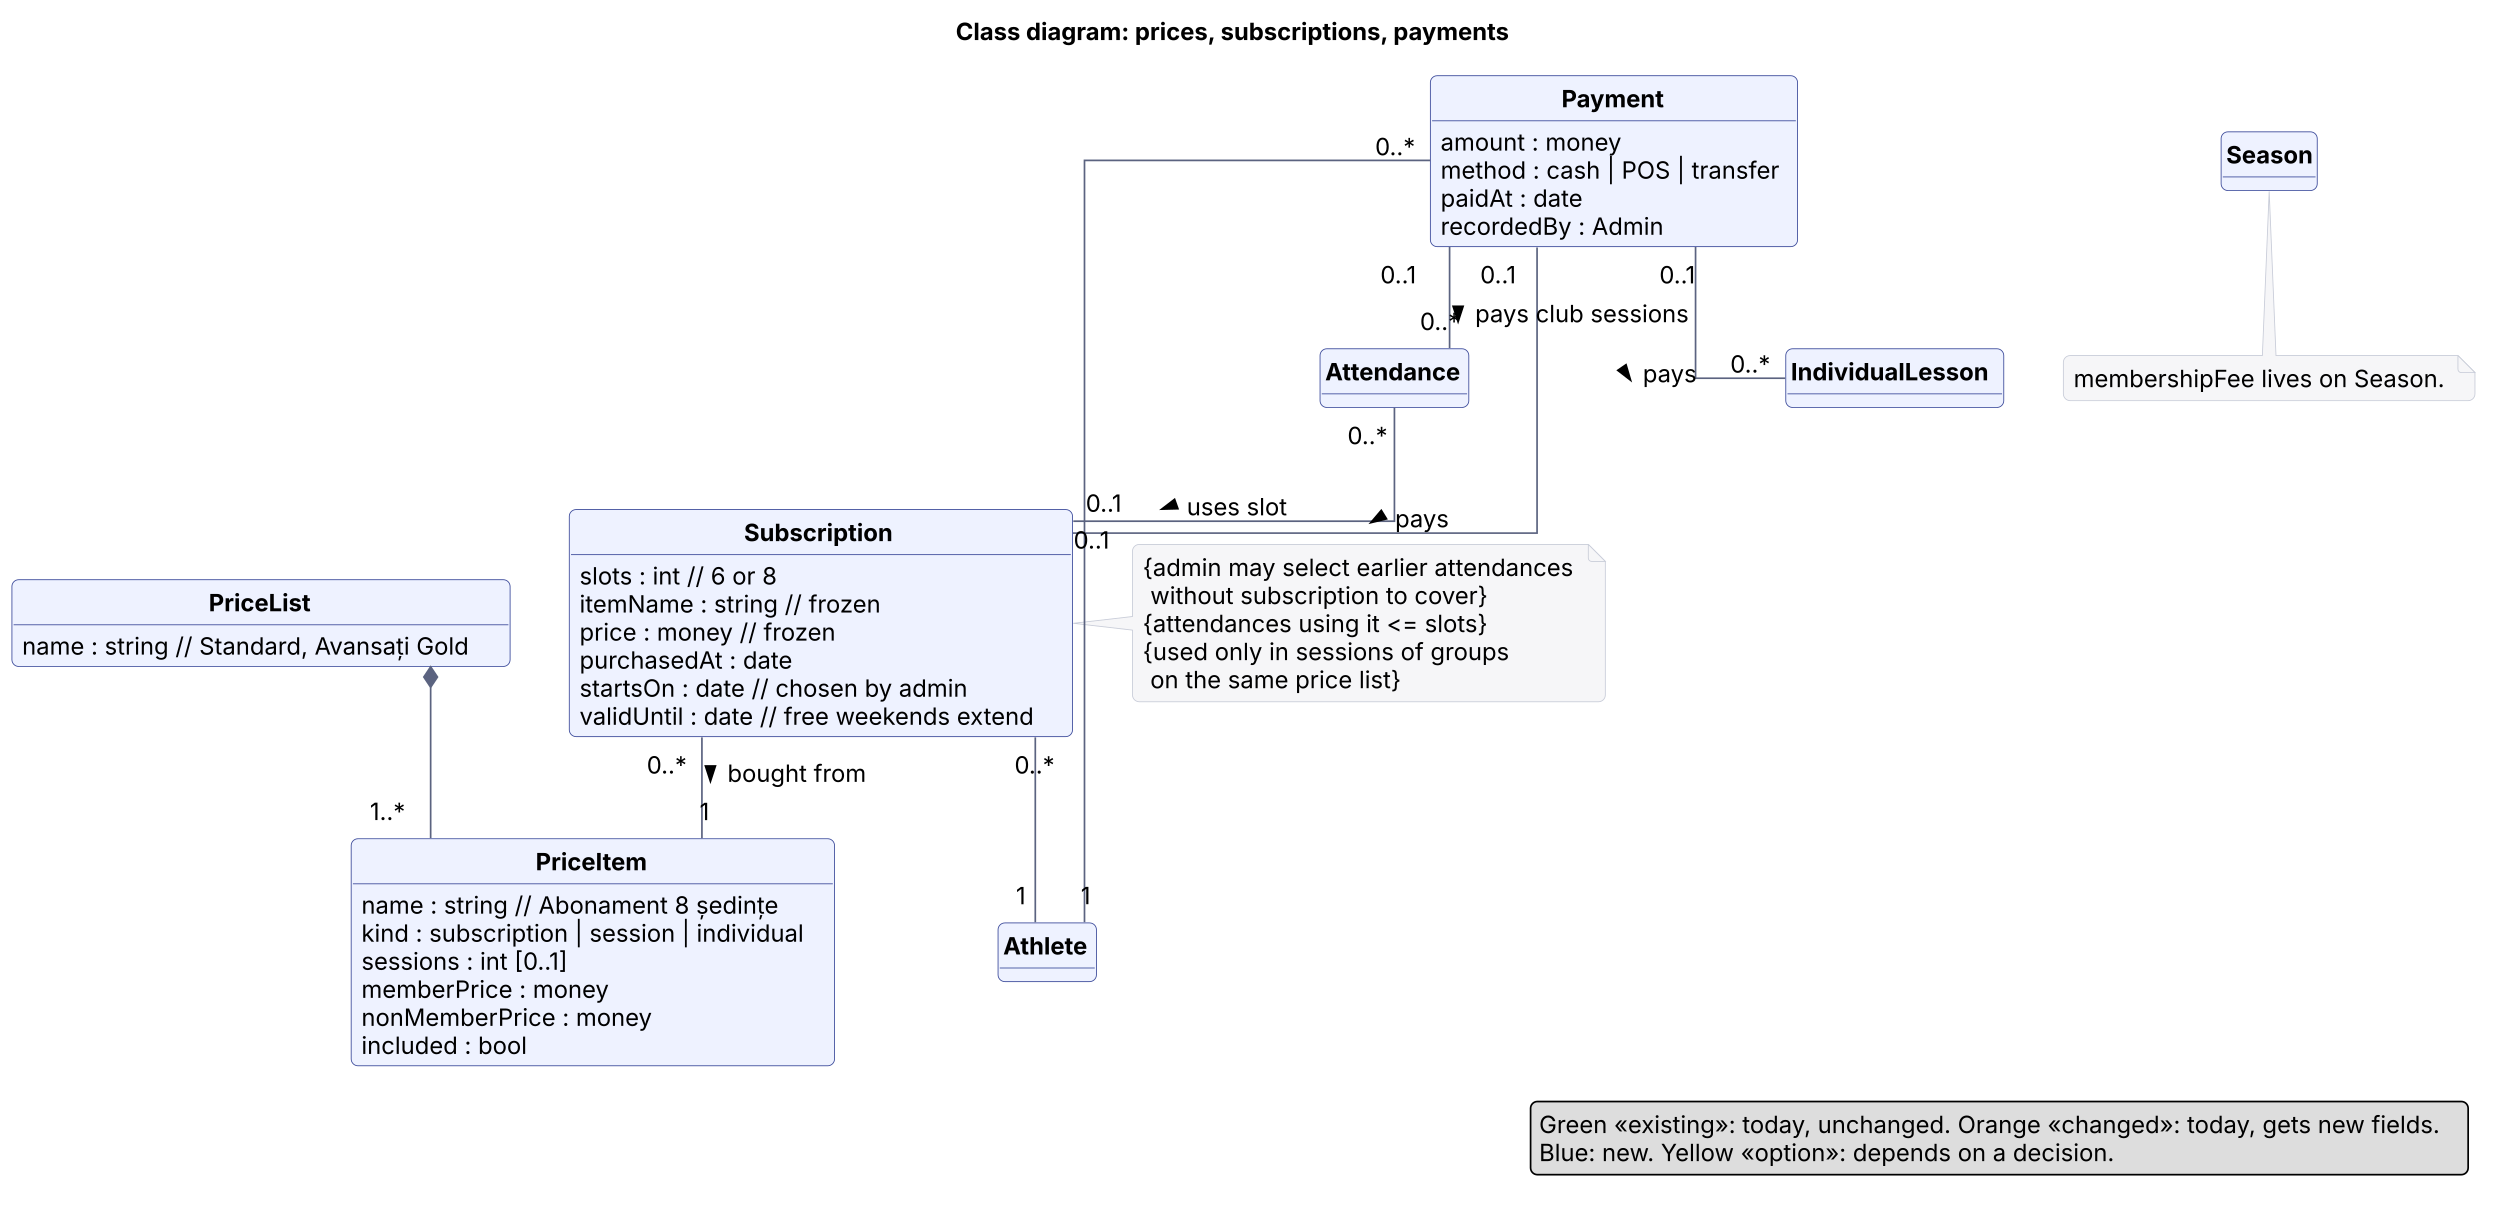
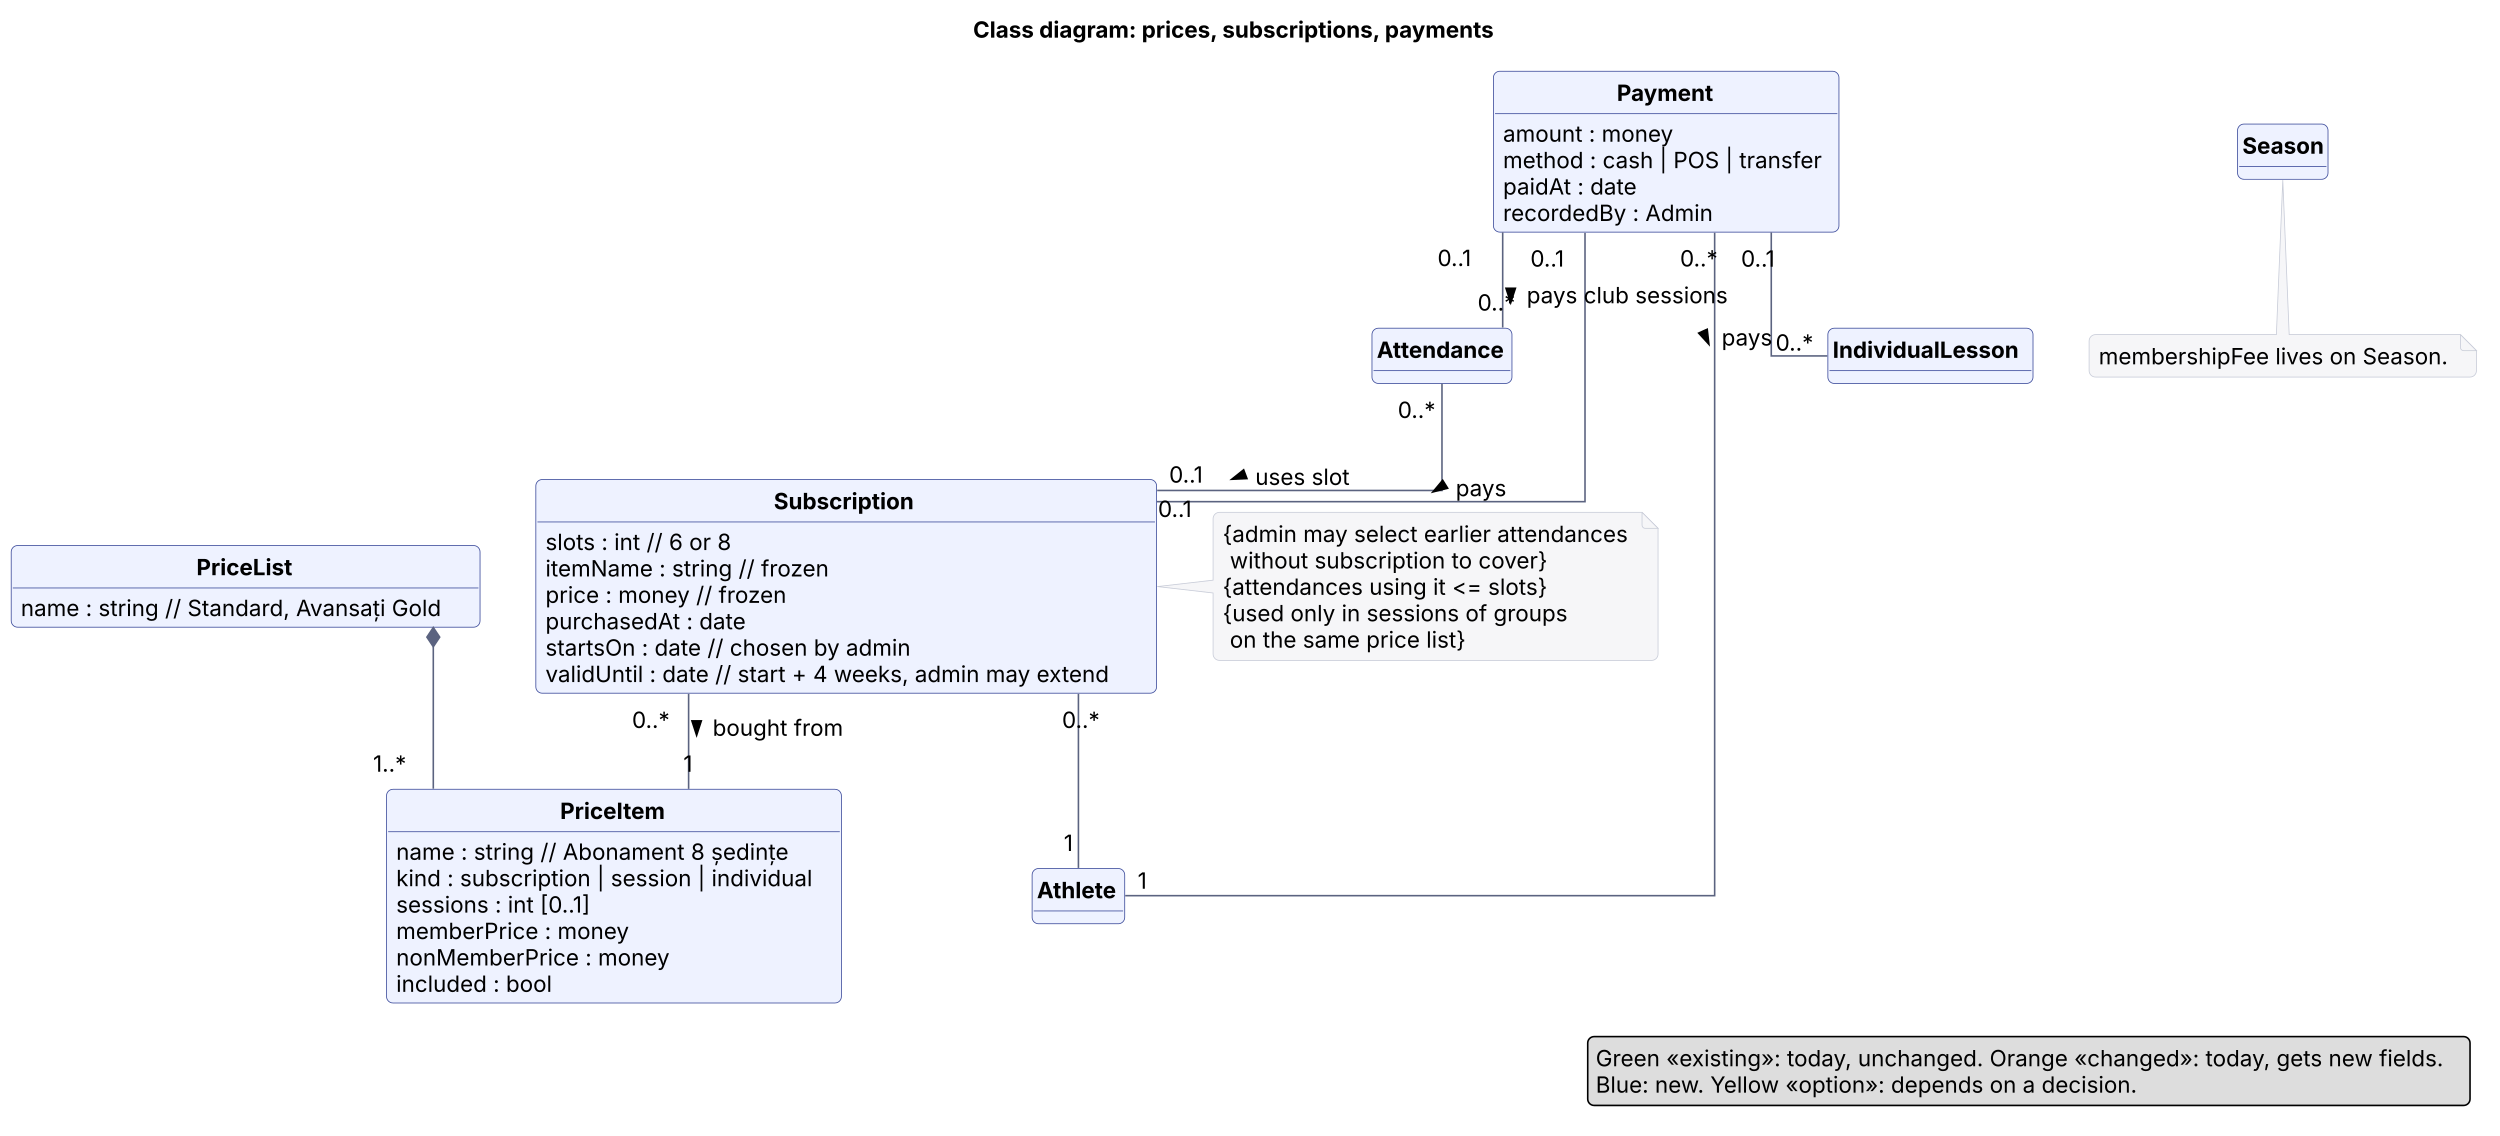
- <svg xmlns="http://www.w3.org/2000/svg" version="1.1" data-diagram-type="CLASS" style="width:1469px;height:709px;background:#FFFFFF;" width="1469px" height="709px" viewBox="0 0 1469 709" zoomAndPan="magnify" preserveAspectRatio="none" contentStyleType="text/css">
+ <svg xmlns="http://www.w3.org/2000/svg" version="1.1" data-diagram-type="CLASS" style="width:1561px;height:709px;background:#FFFFFF;" width="1561px" height="709px" viewBox="0 0 1561 709" zoomAndPan="magnify" preserveAspectRatio="none" contentStyleType="text/css">
  <defs />
  <g font-family="sans-serif" lengthAdjust="spacing">
    <g class="title" data-source-line="2">
-       <text x="561.589" y="23.535" fill="#000" font-size="14" textLength="339.11" font-weight="700" font-family="Inter">Class diagram: prices, subscriptions, payments</text>
+       <text x="607.589" y="23.535" fill="#000" font-size="14" textLength="339.11" font-weight="700" font-family="Inter">Class diagram: prices, subscriptions, payments</text>
    </g>
    <g class="entity" data-qualified-name="PriceList" id="ent0001" data-source-line="5">
      <rect x="7" y="340.638" width="292.738" height="50.977" fill="#EEF2FF" style="stroke:#3B4A9A;stroke-width:0.5;" rx="4" ry="4" />
      <text x="122.648" y="359.173" fill="#000" font-size="14" textLength="61.441" font-weight="700" font-family="Inter">PriceList</text>
      <line x1="8" y1="367.127" x2="298.738" y2="367.127" style="stroke:#3B4A9A;stroke-width:0.5;" />
      <text x="13" y="384.662" fill="#000" font-size="14" textLength="280.738" font-family="Inter">name : string  // Standard, Avansați Gold</text>
    </g>
    <g class="entity" data-qualified-name="PriceItem" id="ent0002" data-source-line="8">
-       <rect x="206.36" y="492.838" width="284.009" height="133.418" fill="#EEF2FF" style="stroke:#3B4A9A;stroke-width:0.5;" rx="4" ry="4" />
-       <text x="314.738" y="511.373" fill="#000" font-size="14" textLength="67.252" font-weight="700" font-family="Inter">PriceItem</text>
-       <line x1="207.36" y1="519.327" x2="489.369" y2="519.327" style="stroke:#3B4A9A;stroke-width:0.5;" />
-       <text x="212.36" y="536.862" fill="#000" font-size="14" textLength="263.635" font-family="Inter">name : string  // Abonament 8 ședințe</text>
-       <text x="212.36" y="553.35" fill="#000" font-size="14" textLength="272.009" font-family="Inter">kind : subscription | session | individual</text>
-       <text x="212.36" y="569.838" fill="#000" font-size="14" textLength="129.042" font-family="Inter">sessions : int [0..1]</text>
-       <text x="212.36" y="586.327" fill="#000" font-size="14" textLength="147.526" font-family="Inter">memberPrice : money</text>
-       <text x="212.36" y="602.815" fill="#000" font-size="14" textLength="172.491" font-family="Inter">nonMemberPrice : money</text>
-       <text x="212.36" y="619.303" fill="#000" font-size="14" textLength="101.411" font-family="Inter">included : bool</text>
+       <rect x="241.36" y="492.838" width="284.009" height="133.418" fill="#EEF2FF" style="stroke:#3B4A9A;stroke-width:0.5;" rx="4" ry="4" />
+       <text x="349.738" y="511.373" fill="#000" font-size="14" textLength="67.252" font-weight="700" font-family="Inter">PriceItem</text>
+       <line x1="242.36" y1="519.327" x2="524.369" y2="519.327" style="stroke:#3B4A9A;stroke-width:0.5;" />
+       <text x="247.36" y="536.862" fill="#000" font-size="14" textLength="263.635" font-family="Inter">name : string  // Abonament 8 ședințe</text>
+       <text x="247.36" y="553.35" fill="#000" font-size="14" textLength="272.009" font-family="Inter">kind : subscription | session | individual</text>
+       <text x="247.36" y="569.838" fill="#000" font-size="14" textLength="129.042" font-family="Inter">sessions : int [0..1]</text>
+       <text x="247.36" y="586.327" fill="#000" font-size="14" textLength="147.526" font-family="Inter">memberPrice : money</text>
+       <text x="247.36" y="602.815" fill="#000" font-size="14" textLength="172.491" font-family="Inter">nonMemberPrice : money</text>
+       <text x="247.36" y="619.303" fill="#000" font-size="14" textLength="101.411" font-family="Inter">included : bool</text>
    </g>
    <g class="entity" data-qualified-name="Subscription" id="ent0003" data-source-line="16">
-       <rect x="334.52" y="299.418" width="295.705" height="133.418" fill="#EEF2FF" style="stroke:#3B4A9A;stroke-width:0.5;" rx="4" ry="4" />
-       <text x="437.177" y="317.953" fill="#000" font-size="14" textLength="90.392" font-weight="700" font-family="Inter">Subscription</text>
-       <line x1="335.52" y1="325.907" x2="629.225" y2="325.907" style="stroke:#3B4A9A;stroke-width:0.5;" />
-       <text x="340.52" y="343.442" fill="#000" font-size="14" textLength="132.282" font-family="Inter">slots : int  // 6 or 8</text>
-       <text x="340.52" y="359.93" fill="#000" font-size="14" textLength="193.915" font-family="Inter">itemName : string  // frozen</text>
-       <text x="340.52" y="376.418" fill="#000" font-size="14" textLength="164.281" font-family="Inter">price : money  // frozen</text>
-       <text x="340.52" y="392.907" fill="#000" font-size="14" textLength="128.331" font-family="Inter">purchasedAt : date</text>
-       <text x="340.52" y="409.395" fill="#000" font-size="14" textLength="244.029" font-family="Inter">startsOn : date  // chosen by admin</text>
-       <text x="340.52" y="425.883" fill="#000" font-size="14" textLength="283.705" font-family="Inter">validUntil : date  // free weekends extend</text>
+       <rect x="334.57" y="299.418" width="387.594" height="133.418" fill="#EEF2FF" style="stroke:#3B4A9A;stroke-width:0.5;" rx="4" ry="4" />
+       <text x="483.171" y="317.953" fill="#000" font-size="14" textLength="90.392" font-weight="700" font-family="Inter">Subscription</text>
+       <line x1="335.57" y1="325.907" x2="721.164" y2="325.907" style="stroke:#3B4A9A;stroke-width:0.5;" />
+       <text x="340.57" y="343.442" fill="#000" font-size="14" textLength="132.282" font-family="Inter">slots : int  // 6 or 8</text>
+       <text x="340.57" y="359.93" fill="#000" font-size="14" textLength="193.915" font-family="Inter">itemName : string  // frozen</text>
+       <text x="340.57" y="376.418" fill="#000" font-size="14" textLength="164.281" font-family="Inter">price : money  // frozen</text>
+       <text x="340.57" y="392.907" fill="#000" font-size="14" textLength="128.331" font-family="Inter">purchasedAt : date</text>
+       <text x="340.57" y="409.395" fill="#000" font-size="14" textLength="244.029" font-family="Inter">startsOn : date  // chosen by admin</text>
+       <text x="340.57" y="425.883" fill="#000" font-size="14" textLength="375.594" font-family="Inter">validUntil : date  // start + 4 weeks, admin may extend</text>
    </g>
    <g class="entity" data-qualified-name="Payment" id="ent0004" data-source-line="24">
-       <rect x="840.49" y="44.488" width="215.752" height="100.441" fill="#EEF2FF" style="stroke:#3B4A9A;stroke-width:0.5;" rx="4" ry="4" />
-       <text x="917.553" y="63.023" fill="#000" font-size="14" textLength="61.626" font-weight="700" font-family="Inter">Payment</text>
-       <line x1="841.49" y1="70.977" x2="1055.242" y2="70.977" style="stroke:#3B4A9A;stroke-width:0.5;" />
-       <text x="846.49" y="88.512" fill="#000" font-size="14" textLength="110.776" font-family="Inter">amount : money</text>
-       <text x="846.49" y="105" fill="#000" font-size="14" textLength="203.752" font-family="Inter">method : cash | POS | transfer</text>
-       <text x="846.49" y="121.488" fill="#000" font-size="14" textLength="87.165" font-family="Inter">paidAt : date</text>
-       <text x="846.49" y="137.977" fill="#000" font-size="14" textLength="133.383" font-family="Inter">recordedBy : Admin</text>
+       <rect x="932.49" y="44.488" width="215.752" height="100.441" fill="#EEF2FF" style="stroke:#3B4A9A;stroke-width:0.5;" rx="4" ry="4" />
+       <text x="1009.553" y="63.023" fill="#000" font-size="14" textLength="61.626" font-weight="700" font-family="Inter">Payment</text>
+       <line x1="933.49" y1="70.977" x2="1147.242" y2="70.977" style="stroke:#3B4A9A;stroke-width:0.5;" />
+       <text x="938.49" y="88.512" fill="#000" font-size="14" textLength="110.776" font-family="Inter">amount : money</text>
+       <text x="938.49" y="105" fill="#000" font-size="14" textLength="203.752" font-family="Inter">method : cash | POS | transfer</text>
+       <text x="938.49" y="121.488" fill="#000" font-size="14" textLength="87.165" font-family="Inter">paidAt : date</text>
+       <text x="938.49" y="137.977" fill="#000" font-size="14" textLength="133.383" font-family="Inter">recordedBy : Admin</text>
    </g>
    <g class="entity" data-qualified-name="Athlete" id="ent0005" data-source-line="30">
-       <rect x="586.46" y="542.308" width="57.81" height="34.488" fill="#EEF2FF" style="stroke:#3B4A9A;stroke-width:0.5;" rx="4" ry="4" />
-       <text x="589.46" y="560.843" fill="#000" font-size="14" textLength="51.81" font-weight="700" font-family="Inter">Athlete</text>
-       <line x1="587.46" y1="568.797" x2="643.27" y2="568.797" style="stroke:#3B4A9A;stroke-width:0.5;" />
+       <rect x="644.46" y="542.308" width="57.81" height="34.488" fill="#EEF2FF" style="stroke:#3B4A9A;stroke-width:0.5;" rx="4" ry="4" />
+       <text x="647.46" y="560.843" fill="#000" font-size="14" textLength="51.81" font-weight="700" font-family="Inter">Athlete</text>
+       <line x1="645.46" y1="568.797" x2="701.27" y2="568.797" style="stroke:#3B4A9A;stroke-width:0.5;" />
    </g>
    <g class="entity" data-qualified-name="Attendance" id="ent0006" data-source-line="31">
-       <rect x="775.66" y="204.938" width="87.409" height="34.488" fill="#EEF2FF" style="stroke:#3B4A9A;stroke-width:0.5;" rx="4" ry="4" />
-       <text x="778.66" y="223.473" fill="#000" font-size="14" textLength="81.409" font-weight="700" font-family="Inter">Attendance</text>
-       <line x1="776.66" y1="231.427" x2="862.069" y2="231.427" style="stroke:#3B4A9A;stroke-width:0.5;" />
+       <rect x="856.66" y="204.938" width="87.409" height="34.488" fill="#EEF2FF" style="stroke:#3B4A9A;stroke-width:0.5;" rx="4" ry="4" />
+       <text x="859.66" y="223.473" fill="#000" font-size="14" textLength="81.409" font-weight="700" font-family="Inter">Attendance</text>
+       <line x1="857.66" y1="231.427" x2="943.069" y2="231.427" style="stroke:#3B4A9A;stroke-width:0.5;" />
    </g>
    <g class="entity" data-qualified-name="IndividualLesson" id="ent0007" data-source-line="32">
-       <rect x="1049.32" y="204.938" width="128.09" height="34.488" fill="#EEF2FF" style="stroke:#3B4A9A;stroke-width:0.5;" rx="4" ry="4" />
-       <text x="1052.32" y="223.473" fill="#000" font-size="14" textLength="122.09" font-weight="700" font-family="Inter">IndividualLesson</text>
-       <line x1="1050.32" y1="231.427" x2="1176.41" y2="231.427" style="stroke:#3B4A9A;stroke-width:0.5;" />
+       <rect x="1141.32" y="204.938" width="128.09" height="34.488" fill="#EEF2FF" style="stroke:#3B4A9A;stroke-width:0.5;" rx="4" ry="4" />
+       <text x="1144.32" y="223.473" fill="#000" font-size="14" textLength="122.09" font-weight="700" font-family="Inter">IndividualLesson</text>
+       <line x1="1142.32" y1="231.427" x2="1268.41" y2="231.427" style="stroke:#3B4A9A;stroke-width:0.5;" />
    </g>
    <g class="entity" data-qualified-name="Season" id="ent0008" data-source-line="33">
-       <rect x="1305.13" y="77.468" width="56.483" height="34.488" fill="#EEF2FF" style="stroke:#3B4A9A;stroke-width:0.5;" rx="4" ry="4" />
-       <text x="1308.13" y="96.003" fill="#000" font-size="14" textLength="50.483" font-weight="700" font-family="Inter">Season</text>
-       <line x1="1306.13" y1="103.957" x2="1360.613" y2="103.957" style="stroke:#3B4A9A;stroke-width:0.5;" />
+       <rect x="1397.13" y="77.468" width="56.483" height="34.488" fill="#EEF2FF" style="stroke:#3B4A9A;stroke-width:0.5;" rx="4" ry="4" />
+       <text x="1400.13" y="96.003" fill="#000" font-size="14" textLength="50.483" font-weight="700" font-family="Inter">Season</text>
+       <line x1="1398.13" y1="103.957" x2="1452.613" y2="103.957" style="stroke:#3B4A9A;stroke-width:0.5;" />
    </g>
    <g class="entity" data-qualified-name="GMN17" id="ent0018" data-source-line="45">
-       <path d="M665.45,323.908 L665.45,362.258 L630.65,366.258 L665.45,370.258 L665.45,408.35 A4,4 0 0 0 669.45,412.35 L939.29,412.35 A4,4 0 0 0 943.29,408.35 L943.29,329.908 L933.29,319.908 L669.45,319.908 A4,4 0 0 0 665.45,323.908" style="stroke:#C8CCD8;stroke-width:0.5;" fill="#F6F6F8" />
-       <path d="M933.29,319.908 L933.29,327.908 A2,2 0 0 0 935.29,329.908 L943.29,329.908 L933.29,319.908" style="stroke:#C8CCD8;stroke-width:0.5;" fill="#F6F6F8" />
-       <text x="671.45" y="338.443" fill="#000" font-size="14" textLength="256.84" font-family="Inter">{admin may select earlier attendances</text>
-       <text x="675.88" y="354.932" fill="#000" font-size="14" textLength="203.608" font-family="Inter">without subscription to cover}</text>
-       <text x="671.45" y="371.42" fill="#000" font-size="14" textLength="209.843" font-family="Inter">{attendances using it &lt;= slots}</text>
-       <text x="671.45" y="387.908" fill="#000" font-size="14" textLength="219.646" font-family="Inter">{used only in sessions of groups</text>
-       <text x="675.88" y="404.397" fill="#000" font-size="14" textLength="151.047" font-family="Inter">on the same price list}</text>
+       <path d="M757.45,323.908 L757.45,362.258 L722.61,366.258 L757.45,370.258 L757.45,408.35 A4,4 0 0 0 761.45,412.35 L1031.29,412.35 A4,4 0 0 0 1035.29,408.35 L1035.29,329.908 L1025.29,319.908 L761.45,319.908 A4,4 0 0 0 757.45,323.908" style="stroke:#C8CCD8;stroke-width:0.5;" fill="#F6F6F8" />
+       <path d="M1025.29,319.908 L1025.29,327.908 A2,2 0 0 0 1027.29,329.908 L1035.29,329.908 L1025.29,319.908" style="stroke:#C8CCD8;stroke-width:0.5;" fill="#F6F6F8" />
+       <text x="763.45" y="338.443" fill="#000" font-size="14" textLength="256.84" font-family="Inter">{admin may select earlier attendances</text>
+       <text x="767.88" y="354.932" fill="#000" font-size="14" textLength="203.608" font-family="Inter">without subscription to cover}</text>
+       <text x="763.45" y="371.42" fill="#000" font-size="14" textLength="209.843" font-family="Inter">{attendances using it &lt;= slots}</text>
+       <text x="763.45" y="387.908" fill="#000" font-size="14" textLength="219.646" font-family="Inter">{used only in sessions of groups</text>
+       <text x="767.88" y="404.397" fill="#000" font-size="14" textLength="151.047" font-family="Inter">on the same price list}</text>
    </g>
    <g class="entity" data-qualified-name="GMN20" id="ent0021" data-source-line="52">
-       <path d="M1212.44,212.938 L1212.44,231.427 A4,4 0 0 0 1216.44,235.427 L1450.289,235.427 A4,4 0 0 0 1454.289,231.427 L1454.289,218.938 L1444.289,208.938 L1337.37,208.938 L1333.37,112.438 L1329.37,208.938 L1216.44,208.938 A4,4 0 0 0 1212.44,212.938" style="stroke:#C8CCD8;stroke-width:0.5;" fill="#F6F6F8" />
-       <path d="M1444.289,208.938 L1444.289,216.938 A2,2 0 0 0 1446.289,218.938 L1454.289,218.938 L1444.289,208.938" style="stroke:#C8CCD8;stroke-width:0.5;" fill="#F6F6F8" />
-       <text x="1218.44" y="227.473" fill="#000" font-size="14" textLength="220.849" font-family="Inter">membershipFee lives on Season.</text>
+       <path d="M1304.44,212.938 L1304.44,231.427 A4,4 0 0 0 1308.44,235.427 L1542.289,235.427 A4,4 0 0 0 1546.289,231.427 L1546.289,218.938 L1536.289,208.938 L1429.37,208.938 L1425.37,112.438 L1421.37,208.938 L1308.44,208.938 A4,4 0 0 0 1304.44,212.938" style="stroke:#C8CCD8;stroke-width:0.5;" fill="#F6F6F8" />
+       <path d="M1536.289,208.938 L1536.289,216.938 A2,2 0 0 0 1538.289,218.938 L1546.289,218.938 L1536.289,208.938" style="stroke:#C8CCD8;stroke-width:0.5;" fill="#F6F6F8" />
+       <text x="1310.44" y="227.473" fill="#000" font-size="14" textLength="220.849" font-family="Inter">membershipFee lives on Season.</text>
    </g>
    <g class="link" data-entity-1="ent0001" data-entity-2="ent0002" id="lnk9" data-source-line="35" data-link-type="composition">
-       <path d="M253.05,403.818 C253.05,429.398 253.05,457.778 253.05,492.498" style="stroke:#5B6380;stroke-width:1;" fill="none" id="PriceList-backto-PriceItem" codeLine="35" />
-       <polygon points="253.05,391.818,249.05,397.818,253.05,403.818,257.05,397.818,253.05,391.818" fill="#5B6380" style="stroke:#5B6380;stroke-width:1;stroke-linejoin:miter;stroke-miterlimit:10;" />
-       <text x="217.338" y="481.852" fill="#000" font-size="14" textLength="24.459" font-family="Inter">1..*</text>
+       <path d="M270.55,403.818 C270.55,429.398 270.55,457.778 270.55,492.498" style="stroke:#5B6380;stroke-width:1;" fill="none" id="PriceList-backto-PriceItem" codeLine="35" />
+       <polygon points="270.55,391.818,266.55,397.818,270.55,403.818,274.55,397.818,270.55,391.818" fill="#5B6380" style="stroke:#5B6380;stroke-width:1;stroke-linejoin:miter;stroke-miterlimit:10;" />
+       <text x="232.924" y="481.852" fill="#000" font-size="14" textLength="24.459" font-family="Inter">1..*</text>
    </g>
    <g class="link" data-entity-1="ent0003" data-entity-2="ent0005" id="lnk10" data-source-line="36" data-link-type="association">
-       <path d="M608.34,433.238 C608.34,471.858 608.34,517.458 608.34,541.918" style="stroke:#5B6380;stroke-width:1;" fill="none" id="Subscription-Athlete" codeLine="36" />
-       <text x="596.117" y="454.544" fill="#000" font-size="14" textLength="24.459" font-family="Inter">0..*</text>
-       <text x="596.962" y="531.36" fill="#000" font-size="14" font-family="Inter">1</text>
+       <path d="M673.37,433.238 C673.37,471.858 673.37,517.458 673.37,541.918" style="stroke:#5B6380;stroke-width:1;" fill="none" id="Subscription-Athlete" codeLine="36" />
+       <text x="663.11" y="454.544" fill="#000" font-size="14" textLength="24.459" font-family="Inter">0..*</text>
+       <text x="664.233" y="531.36" fill="#000" font-size="14" font-family="Inter">1</text>
    </g>
    <g class="link" data-entity-1="ent0003" data-entity-2="ent0002" id="lnk11" data-source-line="37" data-link-type="association">
-       <path d="M412.45,433.238 C412.45,452.438 412.45,473.368 412.45,492.558" style="stroke:#5B6380;stroke-width:1;" fill="none" id="Subscription-PriceItem" codeLine="37" />
-       <polygon points="417.45,459.142,420.389,450.097,414.511,450.097,417.45,459.142" fill="#000" style="stroke:#000;stroke-width:1;stroke-linejoin:miter;stroke-miterlimit:10;" />
-       <text x="427.45" y="459.433" fill="#000" font-size="14" textLength="85.729" font-family="Inter">bought from</text>
-       <text x="380.025" y="454.544" fill="#000" font-size="14" textLength="24.459" font-family="Inter">0..*</text>
-       <text x="411.068" y="481.918" fill="#000" font-size="14" font-family="Inter">1</text>
+       <path d="M429.97,433.238 C429.97,452.438 429.97,473.368 429.97,492.558" style="stroke:#5B6380;stroke-width:1;" fill="none" id="Subscription-PriceItem" codeLine="37" />
+       <polygon points="434.97,459.142,437.909,450.097,432.031,450.097,434.97,459.142" fill="#000" style="stroke:#000;stroke-width:1;stroke-linejoin:miter;stroke-miterlimit:10;" />
+       <text x="444.97" y="459.433" fill="#000" font-size="14" textLength="85.729" font-family="Inter">bought from</text>
+       <text x="394.609" y="454.544" fill="#000" font-size="14" textLength="24.459" font-family="Inter">0..*</text>
+       <text x="426.677" y="481.918" fill="#000" font-size="14" font-family="Inter">1</text>
    </g>
    <g class="link" data-entity-1="ent0006" data-entity-2="ent0003" id="lnk12" data-source-line="38" data-link-type="association">
-       <path d="M819.37,239.598 C819.37,264.228 819.37,306.258 819.37,306.258 C819.37,306.258 721.09,306.258 630.67,306.258" style="stroke:#5B6380;stroke-width:1;" fill="none" id="Attendance-Subscription" codeLine="38" />
-       <polygon points="682.636,299.168,692.143,298.926,690.185,293.384,682.636,299.168" fill="#000" style="stroke:#000;stroke-width:1;stroke-linejoin:miter;stroke-miterlimit:10;" />
-       <text x="697.35" y="302.793" fill="#000" font-size="14" textLength="60.211" font-family="Inter">uses slot</text>
-       <text x="791.767" y="260.992" fill="#000" font-size="14" textLength="24.459" font-family="Inter">0..*</text>
-       <text x="637.992" y="300.729" fill="#000" font-size="14" textLength="26.564" font-family="Inter">0..1</text>
+       <path d="M900.37,239.598 C900.37,264.228 900.37,306.258 900.37,306.258 C900.37,306.258 812.74,306.258 722.54,306.258" style="stroke:#5B6380;stroke-width:1;" fill="none" id="Attendance-Subscription" codeLine="38" />
+       <polygon points="769.098,299.257,778.599,298.835,776.536,293.331,769.098,299.257" fill="#000" style="stroke:#000;stroke-width:1;stroke-linejoin:miter;stroke-miterlimit:10;" />
+       <text x="783.78" y="302.793" fill="#000" font-size="14" textLength="60.211" font-family="Inter">uses slot</text>
+       <text x="872.767" y="260.992" fill="#000" font-size="14" textLength="24.459" font-family="Inter">0..*</text>
+       <text x="729.995" y="301.363" fill="#000" font-size="14" textLength="26.564" font-family="Inter">0..1</text>
    </g>
    <g class="link" data-entity-1="ent0004" data-entity-2="ent0005" id="lnk13" data-source-line="39" data-link-type="association">
-       <path d="M840.43,94.258 C750.57,94.258 637.25,94.258 637.25,94.258 C637.25,94.258 637.25,456.888 637.25,541.878" style="stroke:#5B6380;stroke-width:1;" fill="none" id="Payment-Athlete" codeLine="39" />
-       <text x="808.013" y="91.216" fill="#000" font-size="14" textLength="24.459" font-family="Inter">0..*</text>
-       <text x="635.087" y="531.308" fill="#000" font-size="14" font-family="Inter">1</text>
+       <path d="M1070.63,145.308 C1070.63,265.708 1070.63,559.258 1070.63,559.258 C1070.63,559.258 794.32,559.258 702.58,559.258" style="stroke:#5B6380;stroke-width:1;" fill="none" id="Payment-Athlete" codeLine="39" />
+       <text x="1048.999" y="166.383" fill="#000" font-size="14" textLength="24.459" font-family="Inter">0..*</text>
+       <text x="710.36" y="554.932" fill="#000" font-size="14" font-family="Inter">1</text>
    </g>
    <g class="link" data-entity-1="ent0004" data-entity-2="ent0003" id="lnk14" data-source-line="40" data-link-type="association">
-       <path d="M903.18,145.398 C903.18,209.958 903.18,313.258 903.18,313.258 C903.18,313.258 751.64,313.258 630.44,313.258" style="stroke:#5B6380;stroke-width:1;" fill="none" id="Payment-Subscription" codeLine="40" />
-       <polygon points="805.482,307.123,814.725,304.885,811.645,299.879,805.482,307.123" fill="#000" style="stroke:#000;stroke-width:1;stroke-linejoin:miter;stroke-miterlimit:10;" />
-       <text x="819.74" y="309.793" fill="#000" font-size="14" textLength="30.994" font-family="Inter">pays</text>
-       <text x="869.761" y="166.484" fill="#000" font-size="14" textLength="26.564" font-family="Inter">0..1</text>
-       <text x="630.853" y="322.366" fill="#000" font-size="14" textLength="26.564" font-family="Inter">0..1</text>
+       <path d="M989.68,145.398 C989.68,209.958 989.68,313.258 989.68,313.258 C989.68,313.258 848.49,313.258 722.34,313.258" style="stroke:#5B6380;stroke-width:1;" fill="none" id="Payment-Subscription" codeLine="40" />
+       <polygon points="894.706,307.161,903.929,304.84,900.803,299.862,894.706,307.161" fill="#000" style="stroke:#000;stroke-width:1;stroke-linejoin:miter;stroke-miterlimit:10;" />
+       <text x="908.94" y="309.793" fill="#000" font-size="14" textLength="30.994" font-family="Inter">pays</text>
+       <text x="955.556" y="166.484" fill="#000" font-size="14" textLength="26.564" font-family="Inter">0..1</text>
+       <text x="723.042" y="322.804" fill="#000" font-size="14" textLength="26.564" font-family="Inter">0..1</text>
    </g>
    <g class="link" data-entity-1="ent0004" data-entity-2="ent0006" id="lnk15" data-source-line="41" data-link-type="association">
-       <path d="M851.78,145.088 C851.78,166.108 851.78,189.148 851.78,204.518" style="stroke:#5B6380;stroke-width:1;" fill="none" id="Payment-Attendance" codeLine="41" />
-       <polygon points="856.78,189.052,859.719,180.007,853.841,180.007,856.78,189.052" fill="#000" style="stroke:#000;stroke-width:1;stroke-linejoin:miter;stroke-miterlimit:10;" />
-       <text x="866.78" y="189.343" fill="#000" font-size="14" textLength="126.253" font-family="Inter">pays club sessions</text>
-       <text x="811.092" y="166.501" fill="#000" font-size="14" textLength="26.564" font-family="Inter">0..1</text>
-       <text x="834.361" y="193.951" fill="#000" font-size="14" textLength="24.459" font-family="Inter">0..*</text>
+       <path d="M938.28,145.088 C938.28,166.108 938.28,189.148 938.28,204.518" style="stroke:#5B6380;stroke-width:1;" fill="none" id="Payment-Attendance" codeLine="41" />
+       <polygon points="943.28,189.052,946.219,180.007,940.341,180.007,943.28,189.052" fill="#000" style="stroke:#000;stroke-width:1;stroke-linejoin:miter;stroke-miterlimit:10;" />
+       <text x="953.28" y="189.343" fill="#000" font-size="14" textLength="126.253" font-family="Inter">pays club sessions</text>
+       <text x="897.571" y="166.135" fill="#000" font-size="14" textLength="26.564" font-family="Inter">0..1</text>
+       <text x="922.614" y="193.951" fill="#000" font-size="14" textLength="24.459" font-family="Inter">0..*</text>
    </g>
    <g class="link" data-entity-1="ent0004" data-entity-2="ent0007" id="lnk16" data-source-line="42" data-link-type="association">
-       <path d="M996.31,145.118 C996.31,180.778 996.31,222.258 996.31,222.258 C996.31,222.258 1021.81,222.258 1049.02,222.258" style="stroke:#5B6380;stroke-width:1;" fill="none" id="Payment-IndividualLesson" codeLine="42" />
-       <polygon points="958.131,223.421,955.454,214.295,950.601,217.611,958.131,223.421" fill="#000" style="stroke:#000;stroke-width:1;stroke-linejoin:miter;stroke-miterlimit:10;" />
-       <text x="965.31" y="224.583" fill="#000" font-size="14" textLength="30.994" font-family="Inter">pays</text>
-       <text x="975.044" y="166.535" fill="#000" font-size="14" textLength="26.564" font-family="Inter">0..1</text>
-       <text x="1016.695" y="218.953" fill="#000" font-size="14" textLength="24.459" font-family="Inter">0..*</text>
+       <path d="M1105.98,145.118 C1105.98,180.778 1105.98,222.258 1105.98,222.258 C1105.98,222.258 1121.91,222.258 1141.02,222.258" style="stroke:#5B6380;stroke-width:1;" fill="none" id="Payment-IndividualLesson" codeLine="42" />
+       <polygon points="1067.048,215.005,1065.983,205.554,1060.631,207.985,1067.048,215.005" fill="#000" style="stroke:#000;stroke-width:1;stroke-linejoin:miter;stroke-miterlimit:10;" />
+       <text x="1074.98" y="215.743" fill="#000" font-size="14" textLength="30.994" font-family="Inter">pays</text>
+       <text x="1087.088" y="166.535" fill="#000" font-size="14" textLength="26.564" font-family="Inter">0..1</text>
+       <text x="1108.695" y="218.953" fill="#000" font-size="14" textLength="24.459" font-family="Inter">0..*</text>
    </g>
    <g class="legend" data-source-line="54">
-       <rect x="899.375" y="647.256" width="550.914" height="42.977" fill="#DDD" style="stroke:#000;stroke-width:1;" rx="4" ry="4" />
-       <text x="904.375" y="665.791" fill="#000" font-size="14" textLength="540.914" font-family="Inter">Green «existing»: today, unchanged. Orange «changed»: today, gets new fields.</text>
-       <text x="904.375" y="682.28" fill="#000" font-size="14" textLength="346.425" font-family="Inter">Blue: new. Yellow «option»: depends on a decision.</text>
+       <rect x="991.375" y="647.256" width="550.914" height="42.977" fill="#DDD" style="stroke:#000;stroke-width:1;" rx="4" ry="4" />
+       <text x="996.375" y="665.791" fill="#000" font-size="14" textLength="540.914" font-family="Inter">Green «existing»: today, unchanged. Orange «changed»: today, gets new fields.</text>
+       <text x="996.375" y="682.28" fill="#000" font-size="14" textLength="346.425" font-family="Inter">Blue: new. Yellow «option»: depends on a decision.</text>
    </g>
  </g>
</svg>
